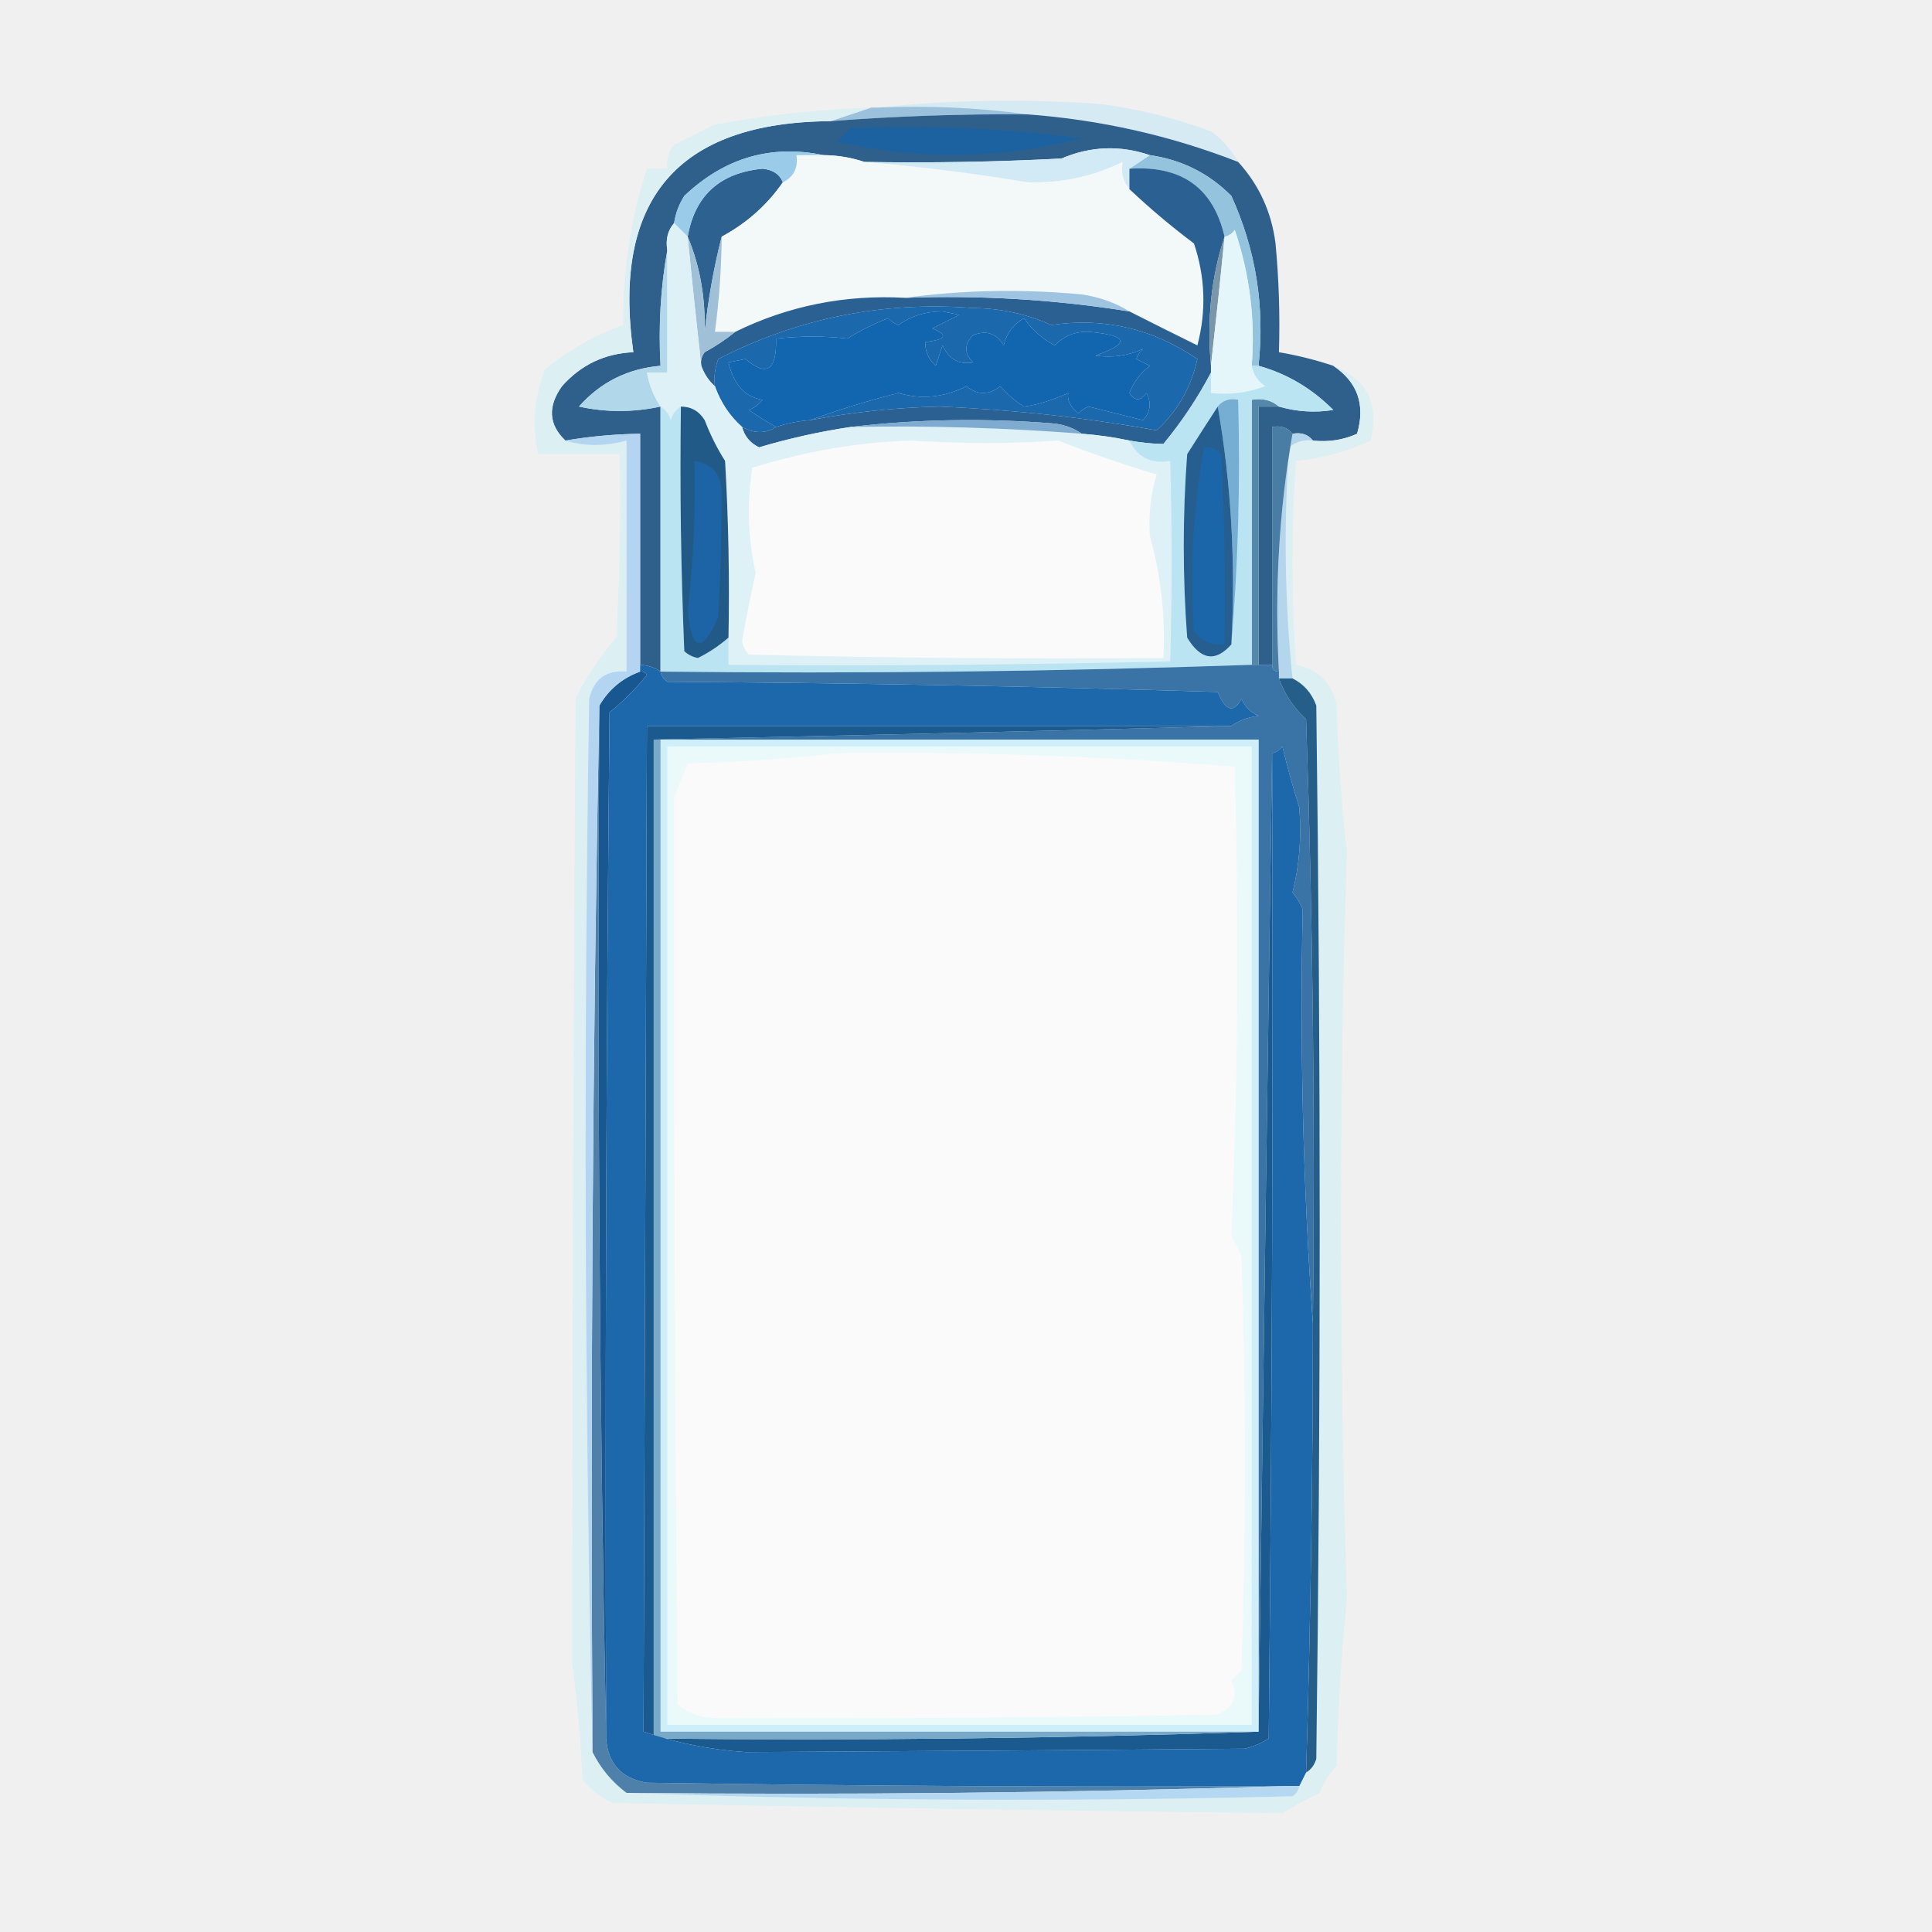
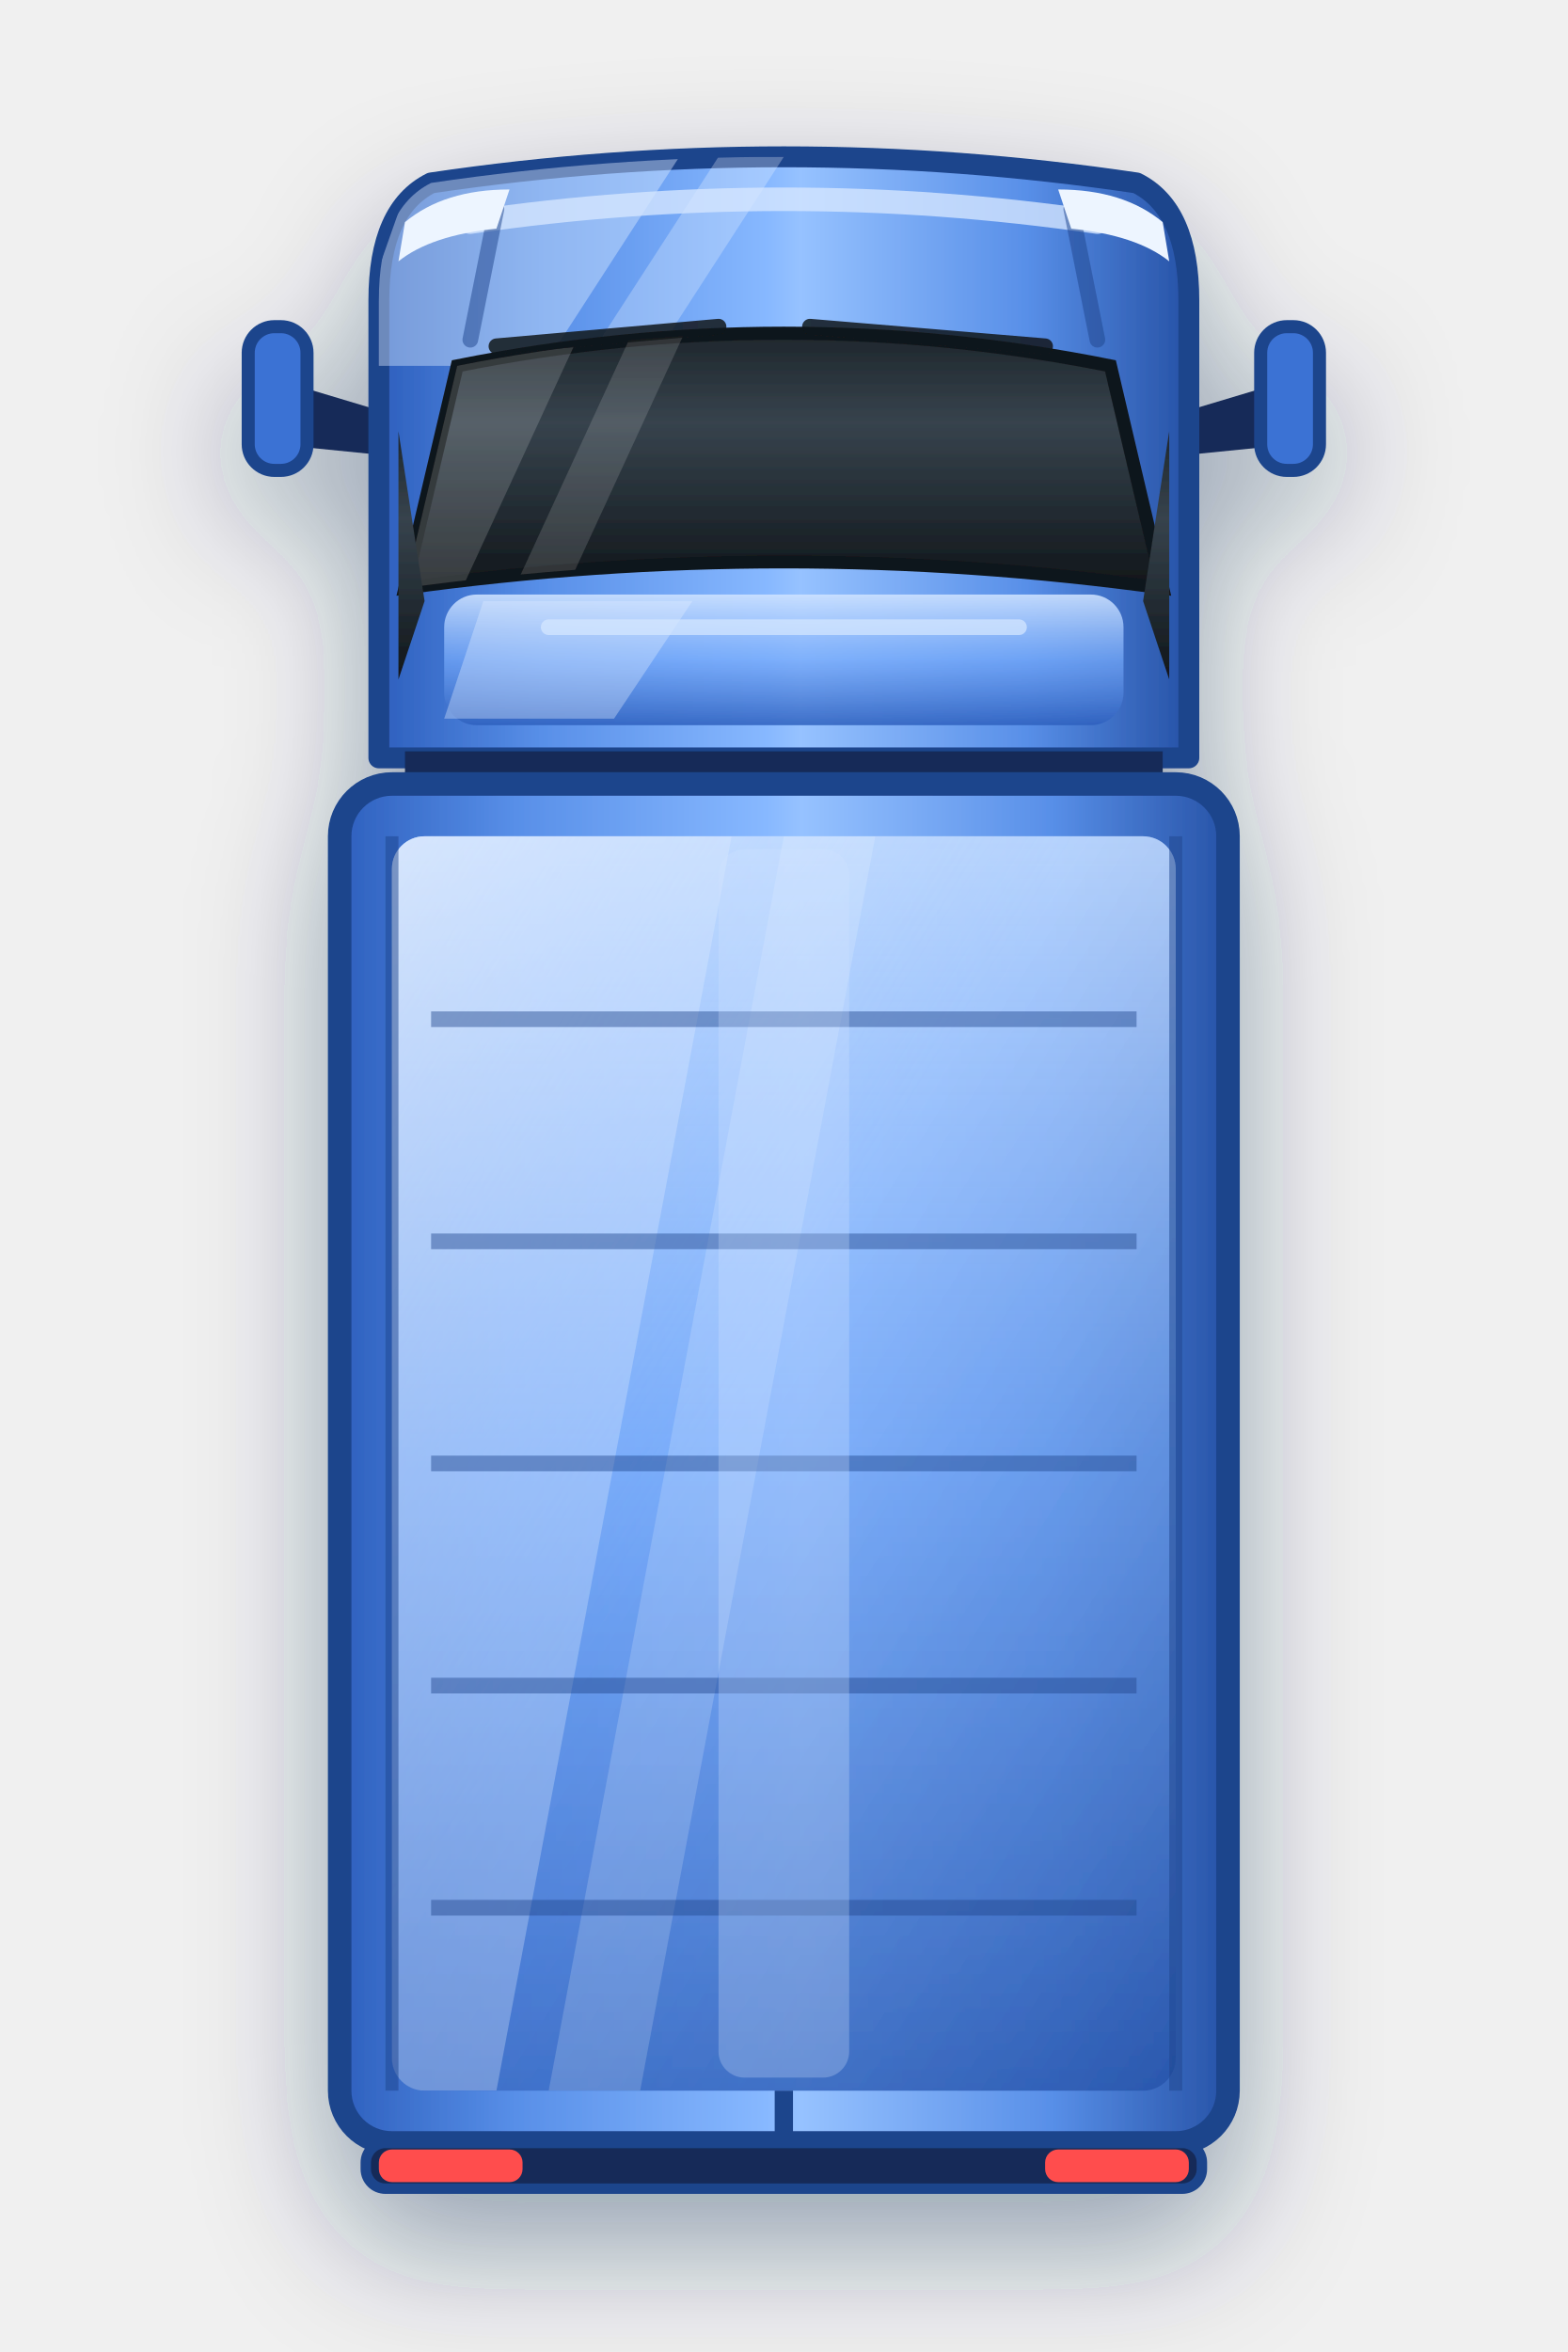
- <svg xmlns="http://www.w3.org/2000/svg" width="96mm" height="96mm" viewBox="0 0 96 96" version="1.1" id="svg1">
-   <defs id="defs1" />
-   <g id="layer1">
-     <g id="g2" style="clip-rule:evenodd;fill-rule:evenodd;image-rendering:optimizeQuality;shape-rendering:geometricPrecision;text-rendering:geometricPrecision" transform="matrix(0.3376686,0,0,0.3376686,-369.8489,-9.681362)">
-       <path style="opacity:1" fill="#d6eaf3" d="m 1224.5,44.5 c 10.83,-1.159 21.83,-1.326 33,-0.5 5.49,0.751 10.83,2.084 16,4 1.68,1.209 3.02,2.709 4,4.5 -9.92,-3.871 -20.26,-6.205 -31,-7 -7.15,-0.992 -14.48,-1.325 -22,-1 z" id="path2" />
+ <svg xmlns="http://www.w3.org/2000/svg" viewBox="0 0 120 180" width="120" height="180">
+   <defs>
+     <linearGradient id="bodyGrad" x1="0%" y1="0%" x2="100%" y2="0%">
+       <stop offset="0%" stop-color="#2D5FBD" />
+       <stop offset="20%" stop-color="#588FE8" />
+       <stop offset="48%" stop-color="#87B8FF" />
+       <stop offset="52%" stop-color="#96C2FF" />
+       <stop offset="80%" stop-color="#588FE8" />
+       <stop offset="100%" stop-color="#2652A6" />
+     </linearGradient>
+     <linearGradient id="roofGrad" x1="0%" y1="0%" x2="0%" y2="100%">
+       <stop offset="0%" stop-color="#CFE3FF" stop-opacity="0.88" />
+       <stop offset="50%" stop-color="#75A9FA" stop-opacity="0.72" />
+       <stop offset="100%" stop-color="#2D5FBD" stop-opacity="0.85" />
+     </linearGradient>
+     <linearGradient id="boxTopHighlight" x1="0%" y1="0%" x2="100%" y2="100%">
+       <stop offset="0%" stop-color="#E3EFFF" stop-opacity="0.50" />
+       <stop offset="45%" stop-color="#87B8FF" stop-opacity="0.18" />
+       <stop offset="100%" stop-color="#1E438A" stop-opacity="0.32" />
+     </linearGradient>
+     <linearGradient id="glassGrad" x1="0%" y1="0%" x2="0%" y2="100%">
+       <stop offset="0%" stop-color="#1E262C" />
+       <stop offset="35%" stop-color="#37434D" />
+       <stop offset="70%" stop-color="#222B32" />
+       <stop offset="100%" stop-color="#11161A" />
+     </linearGradient>
+     <filter id="dropShadow" x="-25%" y="-15%" width="150%" height="140%">
+       <feGaussianBlur in="SourceAlpha" stdDeviation="5" />
+       <feOffset dx="0" dy="4" result="offsetblur" />
+       <feFlood flood-color="#0D224D" flood-opacity="0.38" />
+       <feComposite in2="offsetblur" operator="in" />
+       <feMerge>
+         <feMergeNode />
+         <feMergeNode in="SourceGraphic" />
+       </feMerge>
+     </filter>
+     <clipPath id="windshieldClip">
+       <path d="M 35,28 Q 60,23 85,28 L 89,45 Q 60,41 31,45 Z" />
+     </clipPath>
+     <clipPath id="hoodClip">
+       <path d="M 33,14 Q 60,10 87,14 Q 91,16 91,23 L 91,28 L 29,28 L 29,23 Q 29,16 33,14 Z" />
+     </clipPath>
+     <clipPath id="boxRoofClip">
+       <rect x="30" y="64" width="60" height="96" rx="2.5" />
+     </clipPath>
+   </defs>
+   <g filter="url(#dropShadow)">
+     <path d="M 31,32 L 21,29 L 21,34 L 31,35 Z" fill="#132B59" />
+     <rect x="19" y="25" width="4.5" height="11" rx="2" fill="#3B72D4" stroke="#1E448C" stroke-width="1" />
+     <path d="M 89,32 L 99,29 L 99,34 L 89,35 Z" fill="#132B59" />
+     <rect x="96.5" y="25" width="4.5" height="11" rx="2" fill="#3B72D4" stroke="#1E448C" stroke-width="1" />
+     <path d="M 33,14               Q 60,10 87,14               Q 91,16 91,23               L 91,58               L 29,58               L 29,23               Q 29,16 33,14 Z" fill="url(#bodyGrad)" stroke="#1E448C" stroke-width="1.6" stroke-linejoin="round" />
+     <g clip-path="url(#hoodClip)">
+       <polygon points="32,12 52,12 41,29 26,29" fill="#DCEBFF" opacity="0.42" />
+       <polygon points="55,12 60,12 49,29 44,29" fill="#F0F7FF" opacity="0.28" />
    </g>
-     <g id="g4" style="clip-rule:evenodd;fill-rule:evenodd;image-rendering:optimizeQuality;shape-rendering:geometricPrecision;text-rendering:geometricPrecision" transform="matrix(0.3376686,0,0,0.3376686,-369.8489,-9.681362)">
-       <path style="opacity:1" fill="#9cc1dc" d="m 1223.5,44.5 c 0.33,0 0.67,0 1,0 7.52,-0.325 14.85,0.008 22,1 -9.69,-0.078 -19.35,0.255 -29,1 2,-0.667 4,-1.333 6,-2 z" id="path4" />
+     <path d="M 36,17 Q 60,13.5 84,17" fill="none" stroke="#D6E7FF" stroke-width="1.8" stroke-linecap="round" opacity="0.78" />
+     <path d="M 38,16 L 36,26" stroke="#1E448C" stroke-width="1.2" stroke-linecap="round" opacity="0.50" />
+     <path d="M 82,16 L 84,26" stroke="#1E448C" stroke-width="1.2" stroke-linecap="round" opacity="0.50" />
+     <path d="M 31,17 Q 34,14.5 39,14.5 L 38,17.5 Q 33,18 30.5,20 Z" fill="#EDF5FF" />
+     <path d="M 89,17 Q 86,14.5 81,14.5 L 82,17.5 Q 87,18 89.5,20 Z" fill="#EDF5FF" />
+     <path d="M 35,28 Q 60,23 85,28 L 89,45 Q 60,41 31,45 Z" fill="url(#glassGrad)" stroke="#11161A" stroke-width="1" />
+     <g clip-path="url(#windshieldClip)">
+       <polygon points="36,22 46,22 34,48 24,48" fill="#FFFFFF" opacity="0.16" />
+       <polygon points="50,22 54,22 42,48 38,48" fill="#FFFFFF" opacity="0.14" />
    </g>
-     <g id="g24" style="clip-rule:evenodd;fill-rule:evenodd;image-rendering:optimizeQuality;shape-rendering:geometricPrecision;text-rendering:geometricPrecision" transform="matrix(0.3376686,0,0,0.3376686,-369.8489,-9.681362)">
-       <path style="opacity:1" fill="#2f608c" d="m 1246.5,45.5 c 10.74,0.795 21.08,3.129 31,7 3.07,3.363 4.91,7.363 5.5,12 0.5,5.323 0.67,10.656 0.5,16 2.72,0.463 5.39,1.129 8,2 3.58,2.402 4.75,5.735 3.5,10 -2.04,0.923 -4.21,1.256 -6.5,1 -0.71,-0.904 -1.71,-1.237 -3,-1 -0.71,-0.904 -1.71,-1.237 -3,-1 0,11.667 0,23.333 0,35 -0.67,0 -1.33,0 -2,0 0,-12.667 0,-25.333 0,-38 1,0 2,0 3,0 2.64,0.763 5.31,0.93 8,0.5 -3.17,-3.184 -6.84,-5.351 -11,-6.5 0.94,-8.753 -0.4,-17.087 -4,-25 -3.31,-3.328 -7.31,-5.328 -12,-6 -4.39,-1.492 -8.73,-1.325 -13,0.5 -9.66,0.5 -19.33,0.666 -29,0.5 -1.94,-0.649 -3.94,-0.983 -6,-1 -7.76,-1.606 -14.59,0.394 -20.5,6 -0.79,1.245 -1.29,2.578 -1.5,4 -0.93,1.068 -1.27,2.401 -1,4 -0.99,5.475 -1.32,11.142 -1,17 -4.84,0.419 -8.84,2.42 -12,6 3.96,0.867 7.96,0.867 12,0 0,13 0,26 0,39 -0.89,-0.61 -1.89,-0.943 -3,-1 0,-11.333 0,-22.667 0,-34 -3.7,0.052 -7.36,0.386 -11,1 -2.47,-2.341 -2.63,-5.008 -0.5,-8 2.8,-3.152 6.3,-4.819 10.5,-5 -3.16,-22.498 6.51,-33.831 29,-34 9.65,-0.745 19.31,-1.078 29,-1 z" id="path24" />
+     <path d="M 38,26.5 L 55,25" stroke="#11161A" stroke-width="1.2" stroke-linecap="round" opacity="0.85" />
+     <path d="M 62,25 L 80,26.5" stroke="#11161A" stroke-width="1.2" stroke-linecap="round" opacity="0.85" />
+     <path d="M 30.5,33 L 32.5,46 L 30.5,52 Z" fill="url(#glassGrad)" />
+     <path d="M 89.5,33 L 87.5,46 L 89.5,52 Z" fill="url(#glassGrad)" />
+     <rect x="34" y="45.5" width="52" height="10" rx="2.5" fill="url(#roofGrad)" />
+     <polygon points="37,46 53,46 47,55 34,55" fill="#E3EFFF" opacity="0.35" />
+     <line x1="42" y1="48" x2="78" y2="48" stroke="#D6E7FF" stroke-width="1.2" stroke-linecap="round" opacity="0.72" />
+     <rect x="31" y="57.5" width="58" height="3" fill="#132B59" />
+     <rect x="26" y="60" width="68" height="104" rx="4" fill="url(#bodyGrad)" stroke="#1E448C" stroke-width="1.8" />
+     <rect x="30" y="64" width="60" height="96" rx="2.5" fill="url(#roofGrad)" />
+     <rect x="30" y="64" width="60" height="96" rx="2.5" fill="url(#boxTopHighlight)" />
+     <g clip-path="url(#boxRoofClip)">
+       <polygon points="28,64 56,64 38,160 24,160" fill="#E3EFFF" opacity="0.30" />
+       <polygon points="60,64 67,64 49,160 42,160" fill="#F5FAFF" opacity="0.18" />
    </g>
-     <g id="g25" style="clip-rule:evenodd;fill-rule:evenodd;image-rendering:optimizeQuality;shape-rendering:geometricPrecision;text-rendering:geometricPrecision" transform="matrix(0.3376686,0,0,0.3376686,-369.8489,-9.681362)">
-       <path style="opacity:1" fill="#2d6290" d="m 1210.5,55.5 c -2.31,3.341 -5.31,6.008 -9,8 -1.14,4.472 -1.98,9.138 -2.5,14 0.11,-5.106 -0.72,-9.773 -2.5,-14 1.06,-6.059 4.73,-9.392 11,-10 1.53,0.14 2.53,0.806 3,2 z" id="path25" />
+     <g stroke="#1E448C" stroke-width="1.2" opacity="0.45">
+       <line x1="33" y1="78" x2="87" y2="78" />
+       <line x1="33" y1="95" x2="87" y2="95" />
+       <line x1="33" y1="112" x2="87" y2="112" />
+       <line x1="33" y1="129" x2="87" y2="129" />
+       <line x1="33" y1="146" x2="87" y2="146" />
    </g>
-     <g id="g26" style="clip-rule:evenodd;fill-rule:evenodd;image-rendering:optimizeQuality;shape-rendering:geometricPrecision;text-rendering:geometricPrecision" transform="matrix(0.3376686,0,0,0.3376686,-369.8489,-9.681362)">
-       <path style="opacity:1" fill="#94c3dd" d="m 1264.5,51.5 c 4.69,0.672 8.69,2.672 12,6 3.6,7.913 4.94,16.247 4,25 -0.33,0 -0.67,0 -1,0 0.53,-6.861 -0.3,-13.528 -2.5,-20 -0.38,0.556 -0.88,0.889 -1.5,1 -1.65,-7.187 -6.32,-10.52 -14,-10 1,-0.667 2,-1.333 3,-2 z" id="path26" />
-     </g>
-     <g id="g27" style="clip-rule:evenodd;fill-rule:evenodd;image-rendering:optimizeQuality;shape-rendering:geometricPrecision;text-rendering:geometricPrecision" transform="matrix(0.3376686,0,0,0.3376686,-369.8489,-9.681362)">
-       <path style="opacity:1" fill="#d2eaf5" d="m 1264.5,51.5 c -1,0.667 -2,1.333 -3,2 0,1 0,2 0,3 -0.93,-1.068 -1.27,-2.401 -1,-4 -4.33,2.144 -9,3.144 -14,3 -8.01,-1.331 -16.01,-2.331 -24,-3 9.67,0.167 19.34,-2e-4 29,-0.5 4.27,-1.825 8.61,-1.992 13,-0.5 z" id="path27" />
-     </g>
-     <g id="g28" style="clip-rule:evenodd;fill-rule:evenodd;image-rendering:optimizeQuality;shape-rendering:geometricPrecision;text-rendering:geometricPrecision" transform="matrix(0.3376686,0,0,0.3376686,-369.8489,-9.681362)">
-       <path style="opacity:1" fill="#f3f8f9" d="m 1216.5,51.5 c 2.06,0.017 4.06,0.35 6,1 7.99,0.669 15.99,1.669 24,3 5,0.144 9.67,-0.856 14,-3 -0.27,1.599 0.07,2.932 1,4 3,2.832 6.17,5.498 9.5,8 1.66,4.945 1.83,9.945 0.5,15 -3.4,-1.68 -6.74,-3.346 -10,-5 -2.06,-1.276 -4.4,-2.11 -7,-2.5 -8.84,-0.824 -17.51,-0.657 -26,0.5 -8.85,-0.497 -17.18,1.17 -25,5 -1,0 -2,0 -3,0 0.63,-4.641 0.96,-9.307 1,-14 3.69,-1.992 6.69,-4.659 9,-8 1.6,-0.787 2.27,-2.12 2,-4 1.33,0 2.67,0 4,0 z" id="path28" />
-     </g>
-     <g id="g29" style="clip-rule:evenodd;fill-rule:evenodd;image-rendering:optimizeQuality;shape-rendering:geometricPrecision;text-rendering:geometricPrecision" transform="matrix(0.3376686,0,0,0.3376686,-369.8489,-9.681362)">
-       <path style="opacity:1" fill="#9acce9" d="m 1216.5,51.5 c -1.33,0 -2.67,0 -4,0 0.27,1.88 -0.4,3.213 -2,4 -0.47,-1.194 -1.47,-1.86 -3,-2 -6.27,0.608 -9.94,3.941 -11,10 -0.67,-0.667 -1.33,-1.333 -2,-2 0.21,-1.422 0.71,-2.755 1.5,-4 5.91,-5.606 12.74,-7.606 20.5,-6 z" id="path29" />
-     </g>
-     <g id="g30" style="clip-rule:evenodd;fill-rule:evenodd;image-rendering:optimizeQuality;shape-rendering:geometricPrecision;text-rendering:geometricPrecision" transform="matrix(0.3376686,0,0,0.3376686,-369.8489,-9.681362)">
-       <path style="opacity:1" fill="#1c61a0" d="m 1220.5,47.5 c 11.41,-0.433 22.74,0.067 34,1.5 -11.95,3.124 -23.95,3.291 -36,0.5 0.74,-0.682 1.41,-1.349 2,-2 z" id="path30" />
-     </g>
-     <g id="g32" style="clip-rule:evenodd;fill-rule:evenodd;image-rendering:optimizeQuality;shape-rendering:geometricPrecision;text-rendering:geometricPrecision" transform="matrix(0.3376686,0,0,0.3376686,-369.8489,-9.681362)">
-       <path style="opacity:1" fill="#2b6192" d="m 1261.5,53.5 c 7.68,-0.52 12.35,2.813 14,10 -1.96,5.912 -2.62,12.245 -2,19 0,0.333 0,0.667 0,1 -1.94,3.692 -4.27,7.192 -7,10.5 -1.61,-0.019 -3.27,-0.185 -5,-0.5 -2.31,-0.493 -4.64,-0.826 -7,-1 -1.11,-0.79 -2.44,-1.29 -4,-1.5 -10.18,-0.825 -20.18,-0.658 -30,0.5 -4.56,0.679 -9.06,1.679 -13.5,3 -1.31,-0.63 -2.14,-1.63 -2.5,-3 1.83,0.994 3.5,0.994 5,0 1.62,-0.538 3.28,-0.871 5,-1 6.27,-1.186 12.6,-1.853 19,-2 10.89,0.454 21.55,1.621 32,3.5 3.09,-2.832 5.09,-6.332 6,-10.5 -6.6,-4.486 -13.77,-6.152 -21.5,-5 -3.6,-1.628 -7.44,-2.462 -11.5,-2.5 -13.24,-1.027 -25.74,1.473 -37.5,7.5 -0.49,1.293 -0.66,2.627 -0.5,4 -0.9,-0.79 -1.57,-1.79 -2,-3 -0.13,-0.739 0.04,-1.406 0.5,-2 1.65,-0.899 3.15,-1.899 4.5,-3 7.82,-3.83 16.15,-5.497 25,-5 11.09,-0.413 22.09,0.253 33,2 3.26,1.654 6.6,3.32 10,5 1.33,-5.055 1.16,-10.055 -0.5,-15 -3.33,-2.502 -6.5,-5.168 -9.5,-8 0,-1 0,-2 0,-3 z" id="path32" />
-     </g>
-     <g id="g42" style="clip-rule:evenodd;fill-rule:evenodd;image-rendering:optimizeQuality;shape-rendering:geometricPrecision;text-rendering:geometricPrecision" transform="matrix(0.3376686,0,0,0.3376686,-369.8489,-9.681362)">
-       <path style="opacity:1" fill="#9ec4e2" d="m 1228.5,72.5 c 8.49,-1.157 17.16,-1.324 26,-0.5 2.6,0.39 4.94,1.224 7,2.5 -10.91,-1.747 -21.91,-2.413 -33,-2 z" id="path42" />
-     </g>
-     <g id="g51" style="clip-rule:evenodd;fill-rule:evenodd;image-rendering:optimizeQuality;shape-rendering:geometricPrecision;text-rendering:geometricPrecision" transform="matrix(0.3376686,0,0,0.3376686,-369.8489,-9.681362)">
-       <path style="opacity:1" fill="#9fc0d7" d="m 1196.5,63.5 c 1.78,4.227 2.61,8.894 2.5,14 0.52,-4.862 1.36,-9.528 2.5,-14 -0.04,4.692 -0.37,9.359 -1,14 1,0 2,0 3,0 -1.35,1.101 -2.85,2.101 -4.5,3 -0.46,0.594 -0.63,1.261 -0.5,2 -0.7,-6.233 -1.37,-12.566 -2,-19 z" id="path51" />
-     </g>
-     <g id="g52" style="clip-rule:evenodd;fill-rule:evenodd;image-rendering:optimizeQuality;shape-rendering:geometricPrecision;text-rendering:geometricPrecision" transform="matrix(0.3376686,0,0,0.3376686,-369.8489,-9.681362)">
-       <path style="opacity:1" fill="#7a97a9" d="m 1275.5,63.5 c -0.63,6.434 -1.3,12.767 -2,19 -0.62,-6.755 0.04,-13.088 2,-19 z" id="path52" />
-     </g>
-     <g id="g54" style="clip-rule:evenodd;fill-rule:evenodd;image-rendering:optimizeQuality;shape-rendering:geometricPrecision;text-rendering:geometricPrecision" transform="matrix(0.3376686,0,0,0.3376686,-369.8489,-9.681362)">
-       <path style="opacity:1" fill="#1b68ac" d="m 1214.5,90.5 c 4.15,-1.517 8.48,-2.85 13,-4 3.4,0.992 6.74,0.658 10,-1 1.67,1.333 3.33,1.333 5,0 1.02,1.187 2.19,2.187 3.5,3 1.95,-0.251 4.12,-0.918 6.5,-2 -0.2,1.029 0.3,2.029 1.5,3 0.41,-0.457 0.91,-0.791 1.5,-1 2.67,0.667 5.33,1.333 8,2 1.11,-1.223 1.28,-2.556 0.5,-4 -0.89,1.211 -1.73,1.211 -2.5,0 0.62,-1.616 1.62,-2.95 3,-4 -0.67,-0.333 -1.33,-0.667 -2,-1 0.21,-0.586 0.54,-1.086 1,-1.5 -2.12,1.02 -4.45,1.353 -7,1 5.17,-1.816 4.84,-2.982 -1,-3.5 -1.98,-0.063 -3.65,0.604 -5,2 -1.93,-1.052 -3.43,-2.386 -4.5,-4 -1.58,0.876 -2.58,2.209 -3,4 -1.07,-1.783 -2.57,-2.283 -4.5,-1.5 -1.33,1.333 -1.33,2.667 0,4 -2.07,0.379 -3.57,-0.455 -4.5,-2.5 -0.33,1 -0.67,2 -1,3 -1.12,-1.052 -1.62,-2.219 -1.5,-3.5 3.04,-0.359 3.38,-1.026 1,-2 1.33,-0.667 2.67,-1.333 4,-2 -0.83,-0.167 -1.67,-0.333 -2.5,-0.5 -2.44,-0.009 -4.6,0.658 -6.5,2 -0.59,-0.209 -1.09,-0.543 -1.5,-1 -2.11,0.811 -4.11,1.811 -6,3 -3.27,-0.397 -6.77,-0.397 -10.5,0 0.12,4.669 -1.38,5.669 -4.5,3 -0.83,0.167 -1.67,0.333 -2.5,0.5 0.78,3.264 2.44,5.097 5,5.5 -0.53,0.692 -1.19,1.192 -2,1.5 1.36,0.934 2.69,1.768 4,2.5 -1.5,0.994 -3.17,0.994 -5,0 -1.82,-1.618 -3.15,-3.618 -4,-6 -0.16,-1.373 0.01,-2.707 0.5,-4 11.76,-6.027 24.26,-8.527 37.5,-7.5 4.06,0.038 7.9,0.872 11.5,2.5 7.73,-1.152 14.9,0.514 21.5,5 -0.91,4.168 -2.91,7.668 -6,10.5 -10.45,-1.879 -21.11,-3.046 -32,-3.5 -6.4,0.147 -12.73,0.814 -19,2 z" id="path54" />
-     </g>
-     <g id="g55" style="clip-rule:evenodd;fill-rule:evenodd;image-rendering:optimizeQuality;shape-rendering:geometricPrecision;text-rendering:geometricPrecision" transform="matrix(0.3376686,0,0,0.3376686,-369.8489,-9.681362)">
-       <path style="opacity:1" fill="#1265af" d="m 1214.5,90.5 c -1.72,0.129 -3.38,0.462 -5,1 -1.31,-0.732 -2.64,-1.566 -4,-2.5 0.81,-0.308 1.47,-0.808 2,-1.5 -2.56,-0.403 -4.22,-2.236 -5,-5.5 0.83,-0.167 1.67,-0.333 2.5,-0.5 3.12,2.669 4.62,1.669 4.5,-3 3.73,-0.397 7.23,-0.397 10.5,0 1.89,-1.189 3.89,-2.189 6,-3 0.41,0.457 0.91,0.791 1.5,1 1.9,-1.342 4.06,-2.009 6.5,-2 0.83,0.167 1.67,0.333 2.5,0.5 -1.33,0.667 -2.67,1.333 -4,2 2.38,0.975 2.04,1.641 -1,2 -0.12,1.281 0.38,2.448 1.5,3.5 0.33,-1 0.67,-2 1,-3 0.93,2.045 2.43,2.879 4.5,2.5 -1.33,-1.333 -1.33,-2.667 0,-4 1.93,-0.783 3.43,-0.283 4.5,1.5 0.42,-1.791 1.42,-3.124 3,-4 1.07,1.614 2.57,2.947 4.5,4 1.35,-1.396 3.02,-2.063 5,-2 5.84,0.518 6.17,1.684 1,3.5 2.55,0.353 4.88,0.02 7,-1 -0.46,0.414 -0.79,0.914 -1,1.5 0.67,0.333 1.33,0.667 2,1 -1.38,1.05 -2.38,2.384 -3,4 0.77,1.211 1.61,1.211 2.5,0 0.78,1.444 0.61,2.777 -0.5,4 -2.67,-0.667 -5.33,-1.333 -8,-2 -0.59,0.209 -1.09,0.543 -1.5,1 -1.2,-0.971 -1.7,-1.971 -1.5,-3 -2.38,1.082 -4.55,1.749 -6.5,2 -1.31,-0.813 -2.48,-1.813 -3.5,-3 -1.67,1.333 -3.33,1.333 -5,0 -3.26,1.658 -6.6,1.992 -10,1 -4.52,1.15 -8.85,2.483 -13,4 z" id="path55" />
-     </g>
-     <g id="g58" style="clip-rule:evenodd;fill-rule:evenodd;image-rendering:optimizeQuality;shape-rendering:geometricPrecision;text-rendering:geometricPrecision" transform="matrix(0.3376686,0,0,0.3376686,-369.8489,-9.681362)">
-       <path style="opacity:1" fill="#e4f6f9" d="m 1279.5,82.5 c 0.22,1.235 0.89,2.235 2,3 -2.59,0.98 -5.25,1.313 -8,1 0,-1 0,-2 0,-3 0,-0.333 0,-0.667 0,-1 0.7,-6.233 1.37,-12.566 2,-19 0.62,-0.111 1.12,-0.444 1.5,-1 2.2,6.472 3.03,13.139 2.5,20 z" id="path58" />
-     </g>
-     <g id="g62" style="clip-rule:evenodd;fill-rule:evenodd;image-rendering:optimizeQuality;shape-rendering:geometricPrecision;text-rendering:geometricPrecision" transform="matrix(0.3376686,0,0,0.3376686,-369.8489,-9.681362)">
-       <path style="opacity:1" fill="#b0d7ea" d="m 1193.5,65.5 c 0,6 0,12 0,18 -1,0 -2,0 -3,0 0.33,1.822 1,3.489 2,5 -4.04,0.867 -8.04,0.867 -12,0 3.16,-3.58 7.16,-5.58 12,-6 -0.32,-5.858 0.01,-11.525 1,-17 z" id="path62" />
-     </g>
-     <g id="g68" style="clip-rule:evenodd;fill-rule:evenodd;image-rendering:optimizeQuality;shape-rendering:geometricPrecision;text-rendering:geometricPrecision" transform="matrix(0.3376686,0,0,0.3376686,-369.8489,-9.681362)">
-       <path style="opacity:1" fill="#ddf1f6" d="m 1194.5,61.5 c 0.67,0.667 1.33,1.333 2,2 0.63,6.434 1.3,12.767 2,19 0.43,1.21 1.1,2.209 2,3 0.85,2.382 2.18,4.382 4,6 0.36,1.37 1.19,2.37 2.5,3 4.44,-1.321 8.94,-2.321 13.5,-3 11.36,-0.217 22.69,0.116 34,1 2.36,0.174 4.69,0.507 7,1 1.19,2.475 3.19,3.475 6,3 0.28,9.924 0.28,19.757 0,29.5 -21.66,0.5 -43.33,0.667 -65,0.5 0,-1.333 0,-2.667 0,-4 0.17,-8.673 0,-17.34 -0.5,-26 -1.19,-1.877 -2.19,-3.877 -3,-6 -0.82,-1.323 -1.98,-1.989 -3.5,-2 -0.72,0.417 -1.22,1.084 -1.5,2 -0.28,-0.916 -0.78,-1.583 -1.5,-2 -1,-1.511 -1.67,-3.178 -2,-5 1,0 2,0 3,0 0,-6 0,-12 0,-18 -0.27,-1.599 0.07,-2.932 1,-4 z" id="path68" />
-     </g>
-     <g id="g122" style="clip-rule:evenodd;fill-rule:evenodd;image-rendering:optimizeQuality;shape-rendering:geometricPrecision;text-rendering:geometricPrecision" transform="matrix(0.3376686,0,0,0.3376686,-369.8489,-9.681362)">
-       <path style="opacity:1" fill="#dceff3" d="m 1223.5,44.5 c -2,0.667 -4,1.333 -6,2 -22.49,0.169 -32.16,11.502 -29,34 -4.2,0.181 -7.7,1.847 -10.5,5 -2.13,2.992 -1.97,5.659 0.5,8 2.83,0.868 5.83,0.868 9,0 0,11.333 0,22.667 0,34 -2.98,-0.259 -4.81,1.074 -5.5,4 -0.83,51.835 -0.67,103.502 0.5,155 1.2,2.409 2.87,4.409 5,6 32.5,1.164 65.16,1.331 98,0.5 0.56,-0.383 0.89,-0.883 1,-1.5 0.33,-0.667 0.67,-1.333 1,-2 0.72,-0.418 1.22,-1.084 1.5,-2 0.67,-51.667 0.67,-103.333 0,-155 -0.66,-1.824 -1.83,-3.157 -3.5,-4 -1.14,-11.257 -1.31,-22.591 -0.5,-34 1.01,-0.837 2.18,-1.17 3.5,-1 2.29,0.256 4.46,-0.077 6.5,-1 1.25,-4.265 0.08,-7.598 -3.5,-10 4.97,1.943 6.81,5.61 5.5,11 -3.42,1.623 -7.09,2.623 -11,3 -0.67,10 -0.67,20 0,30 3.33,0.667 5.33,2.667 6,6 0.19,7.247 0.69,14.413 1.5,21.5 -1.15,35.994 -1.15,72.661 0,110 -0.82,8.088 -1.32,16.255 -1.5,24.5 -1.08,1.165 -1.92,2.498 -2.5,4 -1.89,0.906 -3.72,1.906 -5.5,3 -32.91,-0.376 -65.74,-0.876 -98.5,-1.5 -1.79,-0.785 -3.29,-1.951 -4.5,-3.5 -0.21,-5.718 -0.71,-11.385 -1.5,-17 0.01,-47.19 0.17,-94.523 0.5,-142 1.58,-3.251 3.58,-6.251 6,-9 0.5,-8.994 0.67,-17.994 0.5,-27 -4,0 -8,0 -12,0 -0.94,-4.174 -0.61,-8.34 1,-12.5 3.51,-2.836 7.34,-5.002 11.5,-6.5 -0.06,-7.888 1.11,-15.554 3.5,-23 1,0 2,0 3,0 -0.17,-1.322 0.16,-2.489 1,-3.5 2,-1 4,-2 6,-3 7.6,-1.403 15.27,-2.236 23,-2.5 z" id="path122" />
-     </g>
-     <g id="g123" style="clip-rule:evenodd;fill-rule:evenodd;image-rendering:optimizeQuality;shape-rendering:geometricPrecision;text-rendering:geometricPrecision" transform="matrix(0.3376686,0,0,0.3376686,-369.8489,-9.681362)">
-       <path style="opacity:1" fill="#b4d6ed" d="m 1285.5,92.5 c 1.29,-0.237 2.29,0.096 3,1 -1.32,-0.17 -2.49,0.163 -3.5,1 -0.81,11.409 -0.64,22.743 0.5,34 -0.67,0 -1.33,0 -2,0 0,-0.333 0,-0.667 0,-1 -0.65,-12.048 0.02,-23.715 2,-35 z" id="path123" />
-     </g>
-     <g id="g124" style="clip-rule:evenodd;fill-rule:evenodd;image-rendering:optimizeQuality;shape-rendering:geometricPrecision;text-rendering:geometricPrecision" transform="matrix(0.3376686,0,0,0.3376686,-369.8489,-9.681362)">
-       <path style="opacity:1" fill="#5388aa" d="m 1283.5,88.5 c -1,0 -2,0 -3,0 0,12.667 0,25.333 0,38 -0.33,0 -0.67,0 -1,0 0,-13 0,-26 0,-39 1.6,-0.268 2.93,0.066 4,1 z" id="path124" />
-     </g>
-     <g id="g125" style="clip-rule:evenodd;fill-rule:evenodd;image-rendering:optimizeQuality;shape-rendering:geometricPrecision;text-rendering:geometricPrecision" transform="matrix(0.3376686,0,0,0.3376686,-369.8489,-9.681362)">
-       <path style="opacity:1" fill="#4a7da4" d="m 1285.5,92.5 c -1.98,11.285 -2.65,22.952 -2,35 -0.67,0 -1,-0.333 -1,-1 0,-11.667 0,-23.333 0,-35 1.29,-0.237 2.29,0.096 3,1 z" id="path125" />
-     </g>
-     <g id="g126" style="clip-rule:evenodd;fill-rule:evenodd;image-rendering:optimizeQuality;shape-rendering:geometricPrecision;text-rendering:geometricPrecision" transform="matrix(0.3376686,0,0,0.3376686,-369.8489,-9.681362)">
-       <path style="opacity:1" fill="#bae4f2" d="m 1279.5,82.5 c 0.33,0 0.67,0 1,0 4.16,1.149 7.83,3.316 11,6.5 -2.69,0.43 -5.36,0.263 -8,-0.5 -1.07,-0.934 -2.4,-1.268 -4,-1 0,13 0,26 0,39 -28.83,0.998 -57.83,1.331 -87,1 0,-13 0,-26 0,-39 0.72,0.417 1.22,1.084 1.5,2 0.28,-0.916 0.78,-1.583 1.5,-2 -0.17,12.005 0,24.005 0.5,36 0.56,0.522 1.23,0.855 2,1 1.64,-0.815 3.14,-1.815 4.5,-3 0,1.333 0,2.667 0,4 21.67,0.167 43.34,0 65,-0.5 0.28,-9.743 0.28,-19.576 0,-29.5 -2.81,0.475 -4.81,-0.525 -6,-3 1.73,0.315 3.39,0.481 5,0.5 2.73,-3.308 5.06,-6.808 7,-10.5 0,1 0,2 0,3 2.75,0.313 5.41,-0.02 8,-1 -1.11,-0.765 -1.78,-1.765 -2,-3 z" id="path126" />
-     </g>
-     <g id="g127" style="clip-rule:evenodd;fill-rule:evenodd;image-rendering:optimizeQuality;shape-rendering:geometricPrecision;text-rendering:geometricPrecision" transform="matrix(0.3376686,0,0,0.3376686,-369.8489,-9.681362)">
-       <path style="opacity:1" fill="#76aed3" d="m 1274.5,88.5 c 0.71,-0.904 1.71,-1.237 3,-1 0.33,12.178 0,24.178 -1,36 0.65,-12.048 -0.02,-23.715 -2,-35 z" id="path127" />
-     </g>
-     <g id="g128" style="clip-rule:evenodd;fill-rule:evenodd;image-rendering:optimizeQuality;shape-rendering:geometricPrecision;text-rendering:geometricPrecision" transform="matrix(0.3376686,0,0,0.3376686,-369.8489,-9.681362)">
-       <path style="opacity:1" fill="#225a87" d="m 1195.5,88.5 c 1.52,0.011 2.68,0.677 3.5,2 0.81,2.123 1.81,4.123 3,6 0.5,8.66 0.67,17.327 0.5,26 -1.36,1.185 -2.86,2.185 -4.5,3 -0.77,-0.145 -1.44,-0.478 -2,-1 -0.5,-11.995 -0.67,-23.995 -0.5,-36 z" id="path128" />
-     </g>
-     <g id="g129" style="clip-rule:evenodd;fill-rule:evenodd;image-rendering:optimizeQuality;shape-rendering:geometricPrecision;text-rendering:geometricPrecision" transform="matrix(0.3376686,0,0,0.3376686,-369.8489,-9.681362)">
-       <path style="opacity:1" fill="#1c64a6" d="m 1197.5,96.5 c 2.55,0.384 3.88,1.884 4,4.5 -0.01,6.017 -0.18,12.184 -0.5,18.5 -2.4,5.399 -3.9,5.066 -4.5,-1 0.85,-7.309 1.18,-14.642 1,-22 z" id="path129" />
-     </g>
-     <g id="g130" style="clip-rule:evenodd;fill-rule:evenodd;image-rendering:optimizeQuality;shape-rendering:geometricPrecision;text-rendering:geometricPrecision" transform="matrix(0.3376686,0,0,0.3376686,-369.8489,-9.681362)">
-       <path style="opacity:1" fill="#265e8f" d="m 1274.5,88.5 c 1.98,11.285 2.65,22.952 2,35 -2.34,2.639 -4.5,2.306 -6.5,-1 -0.67,-9 -0.67,-18 0,-27 1.52,-2.398 3.02,-4.731 4.5,-7 z" id="path130" />
-     </g>
-     <g id="g131" style="clip-rule:evenodd;fill-rule:evenodd;image-rendering:optimizeQuality;shape-rendering:geometricPrecision;text-rendering:geometricPrecision" transform="matrix(0.3376686,0,0,0.3376686,-369.8489,-9.681362)">
-       <path style="opacity:1" fill="#1b66a8" d="m 1272.5,94.5 c 1,-0.086 1.83,0.248 2.5,1 0.5,9.327 0.67,18.661 0.5,28 -1.89,0.203 -3.39,-0.463 -4.5,-2 -0.61,-9.274 -0.11,-18.274 1.5,-27 z" id="path131" />
-     </g>
-     <g id="g132" style="clip-rule:evenodd;fill-rule:evenodd;image-rendering:optimizeQuality;shape-rendering:geometricPrecision;text-rendering:geometricPrecision" transform="matrix(0.3376686,0,0,0.3376686,-369.8489,-9.681362)">
-       <path style="opacity:1" fill="#f9faf9" d="m 1229.5,93.5 c 7.51,0.488 14.67,0.488 21.5,0 4.78,1.854 9.61,3.521 14.5,5 -0.86,2.897 -1.19,5.897 -1,9 1.66,5.877 2.32,11.877 2,18 -20.34,0.167 -40.67,0 -61,-0.5 -0.52,-0.561 -0.86,-1.228 -1,-2 0.59,-3.386 1.25,-6.72 2,-10 -1.14,-5.082 -1.3,-10.249 -0.5,-15.5 7.94,-2.467 15.77,-3.8 23.5,-4 z" id="path132" />
-     </g>
-     <g id="g133" style="clip-rule:evenodd;fill-rule:evenodd;image-rendering:optimizeQuality;shape-rendering:geometricPrecision;text-rendering:geometricPrecision" transform="matrix(0.3376686,0,0,0.3376686,-369.8489,-9.681362)">
-       <path style="opacity:1" fill="#7eabcf" d="m 1220.5,91.5 c 9.82,-1.158 19.82,-1.325 30,-0.5 1.56,0.21 2.89,0.71 4,1.5 -11.31,-0.884 -22.64,-1.217 -34,-1 z" id="path133" />
-     </g>
-     <g id="g138" style="clip-rule:evenodd;fill-rule:evenodd;image-rendering:optimizeQuality;shape-rendering:geometricPrecision;text-rendering:geometricPrecision" transform="matrix(0.3376686,0,0,0.3376686,-369.8489,-9.681362)">
-       <path style="opacity:1" fill="#4e80aa" d="m 1183.5,132.5 c -0.33,50.836 0,101.503 1,152 0.28,3.726 2.28,5.892 6,6.5 31.33,0.5 62.66,0.667 94,0.5 -32.16,0.998 -64.5,1.332 -97,1 -2.13,-1.591 -3.8,-3.591 -5,-6 -0.33,-51.503 0,-102.836 1,-154 z" id="path138" />
-     </g>
-     <g id="g142" style="clip-rule:evenodd;fill-rule:evenodd;image-rendering:optimizeQuality;shape-rendering:geometricPrecision;text-rendering:geometricPrecision" transform="matrix(0.3376686,0,0,0.3376686,-369.8489,-9.681362)">
-       <path style="opacity:1" fill="#3a73a6" d="m 1279.5,126.5 c 0.33,0 0.67,0 1,0 0.67,0 1.33,0 2,0 0,0.667 0.33,1 1,1 0,0.333 0,0.667 0,1 0.83,2.324 2.16,4.324 4,6 1,29.659 1.33,59.326 1,89 -1.44,-20.294 -1.94,-40.628 -1.5,-61 -0.37,-0.916 -0.87,-1.75 -1.5,-2.5 1.01,-3.952 1.34,-8.118 1,-12.5 -0.93,-2.971 -1.77,-5.971 -2.5,-9 -0.38,0.556 -0.88,0.889 -1.5,1 -0.68,46.794 -1.34,94.794 -2,144 0,-48.667 0,-97.333 0,-146 -29.33,0 -58.67,0 -88,0 -0.33,0 -0.67,0 -1,0 30.85,-0.634 59.19,-1.301 85,-2 1.11,-0.79 2.44,-1.29 4,-1.5 -1.17,-0.5 -2,-1.333 -2.5,-2.5 -1.18,2.154 -2.35,1.82 -3.5,-1 -26.99,-0.833 -53.99,-1.333 -81,-1.5 -0.56,-0.383 -0.89,-0.883 -1,-1.5 29.17,0.331 58.17,-0.002 87,-1 z" id="path142" />
-     </g>
-     <g id="g151" style="clip-rule:evenodd;fill-rule:evenodd;image-rendering:optimizeQuality;shape-rendering:geometricPrecision;text-rendering:geometricPrecision" transform="matrix(0.3376686,0,0,0.3376686,-369.8489,-9.681362)">
-       <path style="opacity:1" fill="#18578f" d="m 1189.5,127.5 c 0.44,-0.065 0.77,0.101 1,0.5 -1.65,2.039 -3.48,3.873 -5.5,5.5 -0.5,50.332 -0.67,100.666 -0.5,151 -1,-50.497 -1.33,-101.164 -1,-152 1.39,-2.39 3.39,-4.057 6,-5 z" id="path151" />
-     </g>
-     <g id="g175" style="clip-rule:evenodd;fill-rule:evenodd;image-rendering:optimizeQuality;shape-rendering:geometricPrecision;text-rendering:geometricPrecision" transform="matrix(0.3376686,0,0,0.3376686,-369.8489,-9.681362)">
-       <path style="opacity:1" fill="#b3d5f1" d="m 1189.5,126.5 c 0,0.333 0,0.667 0,1 -2.61,0.943 -4.61,2.61 -6,5 -1,51.164 -1.33,102.497 -1,154 -1.17,-51.498 -1.33,-103.165 -0.5,-155 0.69,-2.926 2.52,-4.259 5.5,-4 0,-11.333 0,-22.667 0,-34 -3.17,0.868 -6.17,0.868 -9,0 3.64,-0.614 7.3,-0.948 11,-1 0,11.333 0,22.667 0,34 z" id="path175" />
-     </g>
-     <g id="g181" style="clip-rule:evenodd;fill-rule:evenodd;image-rendering:optimizeQuality;shape-rendering:geometricPrecision;text-rendering:geometricPrecision" transform="matrix(0.3376686,0,0,0.3376686,-369.8489,-9.681362)">
-       <path style="opacity:1" fill="#255e89" d="m 1283.5,128.5 c 0.67,0 1.33,0 2,0 1.67,0.843 2.84,2.176 3.5,4 0.67,51.667 0.67,103.333 0,155 -0.28,0.916 -0.78,1.582 -1.5,2 0.66,-21.829 0.99,-43.829 1,-66 0.33,-29.674 0,-59.341 -1,-89 -1.84,-1.676 -3.17,-3.676 -4,-6 z" id="path181" />
-     </g>
-     <g id="g232" style="clip-rule:evenodd;fill-rule:evenodd;image-rendering:optimizeQuality;shape-rendering:geometricPrecision;text-rendering:geometricPrecision" transform="matrix(0.3376686,0,0,0.3376686,-369.8489,-9.681362)">
-       <path style="opacity:1" fill="#1b5a8e" d="m 1276.5,135.5 c -25.81,0.699 -54.15,1.366 -85,2 0,49 0,98 0,147 29.84,0.331 59.5,-0.002 89,-1 0.66,-49.206 1.32,-97.206 2,-144 0.17,48.334 0,96.668 -0.5,145 -1.07,0.691 -2.23,1.191 -3.5,1.5 -24.74,0.214 -49.24,0.38 -73.5,0.5 -5.22,-0.36 -10.22,-1.36 -15,-3 0.16,-49.33 0.33,-98.663 0.5,-148 28.67,0 57.33,0 86,0 z" id="path232" />
-     </g>
-     <g id="g233" style="clip-rule:evenodd;fill-rule:evenodd;image-rendering:optimizeQuality;shape-rendering:geometricPrecision;text-rendering:geometricPrecision" transform="matrix(0.3376686,0,0,0.3376686,-369.8489,-9.681362)">
-       <path style="opacity:1" fill="#ceeefa" d="m 1192.5,137.5 c 29.33,0 58.67,0 88,0 0,48.667 0,97.333 0,146 -29.33,0 -58.67,0 -88,0 0,-48.667 0,-97.333 0,-146 z" id="path233" />
-     </g>
-     <g id="g234" style="clip-rule:evenodd;fill-rule:evenodd;image-rendering:optimizeQuality;shape-rendering:geometricPrecision;text-rendering:geometricPrecision" transform="matrix(0.3376686,0,0,0.3376686,-369.8489,-9.681362)">
-       <path style="opacity:1" fill="#79a9c8" d="m 1191.5,137.5 c 0.33,0 0.67,0 1,0 0,48.667 0,97.333 0,146 29.33,0 58.67,0 88,0 -29.5,0.998 -59.16,1.331 -89,1 0,-49 0,-98 0,-147 z" id="path234" />
-     </g>
-     <g id="g240" style="clip-rule:evenodd;fill-rule:evenodd;image-rendering:optimizeQuality;shape-rendering:geometricPrecision;text-rendering:geometricPrecision" transform="matrix(0.3376686,0,0,0.3376686,-369.8489,-9.681362)">
-       <path style="opacity:1" fill="#1d68ab" d="m 1189.5,127.5 c 0,-0.333 0,-0.667 0,-1 1.11,0.057 2.11,0.39 3,1 0.11,0.617 0.44,1.117 1,1.5 27.01,0.167 54.01,0.667 81,1.5 1.15,2.82 2.32,3.154 3.5,1 0.5,1.167 1.33,2 2.5,2.5 -1.56,0.21 -2.89,0.71 -4,1.5 -28.67,0 -57.33,0 -86,0 -0.17,49.337 -0.34,98.67 -0.5,148 4.78,1.64 9.78,2.64 15,3 24.26,-0.12 48.76,-0.286 73.5,-0.5 1.27,-0.309 2.43,-0.809 3.5,-1.5 0.5,-48.332 0.67,-96.666 0.5,-145 0.62,-0.111 1.12,-0.444 1.5,-1 0.73,3.029 1.57,6.029 2.5,9 0.34,4.382 0.01,8.548 -1,12.5 0.63,0.75 1.13,1.584 1.5,2.5 -0.44,20.372 0.06,40.706 1.5,61 -0.01,22.171 -0.34,44.171 -1,66 -0.33,0.667 -0.67,1.333 -1,2 -0.67,0 -1.33,0 -2,0 -31.34,0.167 -62.67,0 -94,-0.5 -3.72,-0.608 -5.72,-2.774 -6,-6.5 -0.17,-50.334 0,-100.668 0.5,-151 2.02,-1.627 3.85,-3.461 5.5,-5.5 -0.23,-0.399 -0.56,-0.565 -1,-0.5 z" id="path240" />
-     </g>
-     <g id="g241" style="clip-rule:evenodd;fill-rule:evenodd;image-rendering:optimizeQuality;shape-rendering:geometricPrecision;text-rendering:geometricPrecision" transform="matrix(0.3376686,0,0,0.3376686,-369.8489,-9.681362)">
-       <path style="opacity:1" fill="#eaf9fa" d="m 1193.5,138.5 c 28.67,0 57.33,0 86,0 0,48 0,96 0,144 -28.67,0 -57.33,0 -86,0 0,-48 0,-96 0,-144 z" id="path241" />
-     </g>
-     <g id="g242" style="clip-rule:evenodd;fill-rule:evenodd;image-rendering:optimizeQuality;shape-rendering:geometricPrecision;text-rendering:geometricPrecision" transform="matrix(0.3376686,0,0,0.3376686,-369.8489,-9.681362)">
-       <path style="opacity:1" fill="#f9faf9" d="m 1218.5,139.5 c 19.59,-0.248 39.09,0.419 58.5,2 0.65,23.622 0.48,46.622 -0.5,69 0.5,1 1,2 1.5,3 0.67,20.333 0.67,40.667 0,61 -0.5,0.5 -1,1 -1.5,1.5 1.08,2.19 0.42,3.856 -2,5 -24.65,0.437 -49.15,0.603 -73.5,0.5 -2.26,0.061 -4.26,-0.606 -6,-2 -0.41,-45.244 -0.58,-89.744 -0.5,-133.5 0.67,-1.667 1.33,-3.333 2,-5 7.51,-0.171 14.84,-0.671 22,-1.5 z" id="path242" />
-     </g>
-     <g id="g249" style="clip-rule:evenodd;fill-rule:evenodd;image-rendering:optimizeQuality;shape-rendering:geometricPrecision;text-rendering:geometricPrecision" transform="matrix(0.3376686,0,0,0.3376686,-369.8489,-9.681362)">
-       <path style="opacity:1" fill="#b4d8f2" d="m 1284.5,291.5 c 0.67,0 1.33,0 2,0 -0.11,0.617 -0.44,1.117 -1,1.5 -32.84,0.831 -65.5,0.664 -98,-0.5 32.5,0.332 64.84,-0.002 97,-1 z" id="path249" />
-     </g>
+     <rect x="55" y="65" width="10" height="94" rx="2" fill="#D1E4FF" opacity="0.28" />
+     <line x1="30" y1="64" x2="30" y2="160" stroke="#1E448C" stroke-width="1" opacity="0.50" />
+     <line x1="90" y1="64" x2="90" y2="160" stroke="#1E448C" stroke-width="1" opacity="0.50" />
+     <rect x="28" y="164" width="64" height="3.5" rx="1.5" fill="#132B59" stroke="#1E448C" stroke-width="0.8" />
+     <rect x="29" y="164.5" width="11" height="2.5" rx="1" fill="#FF4D4D" />
+     <rect x="80" y="164.5" width="11" height="2.5" rx="1" fill="#FF4D4D" />
+     <line x1="60" y1="160" x2="60" y2="164" stroke="#1E448C" stroke-width="1.4" />
  </g>
</svg>
